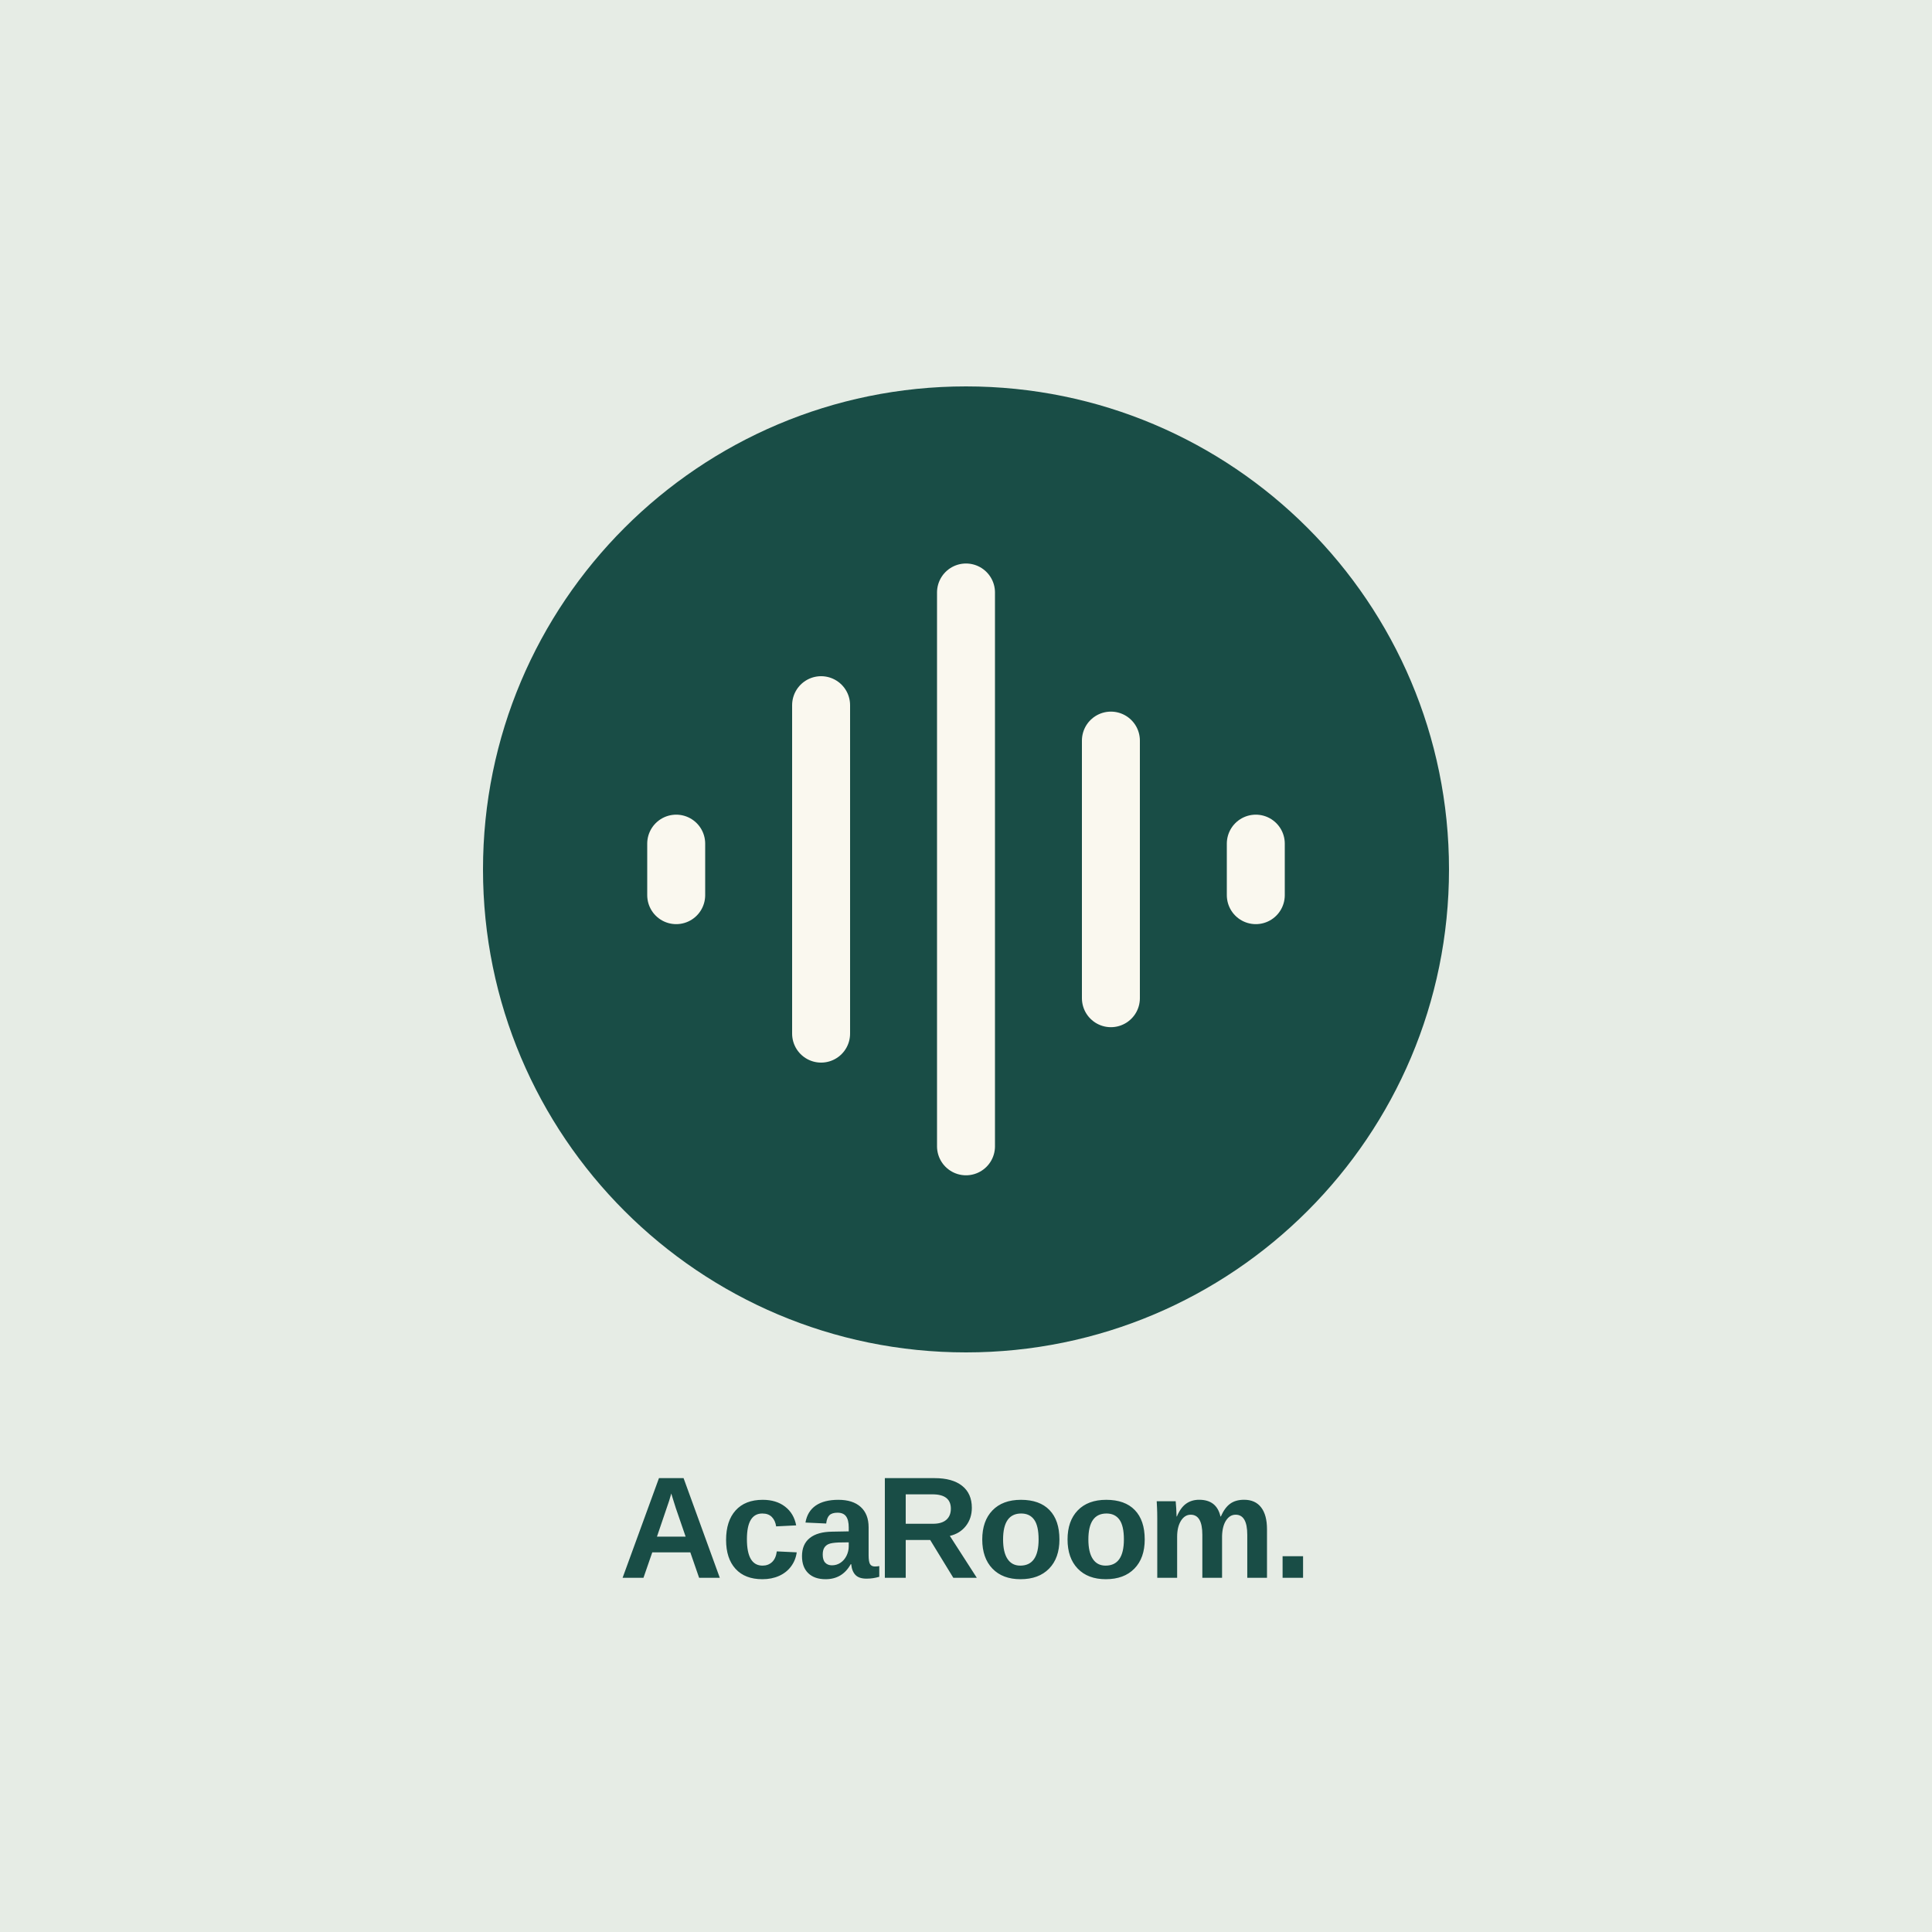
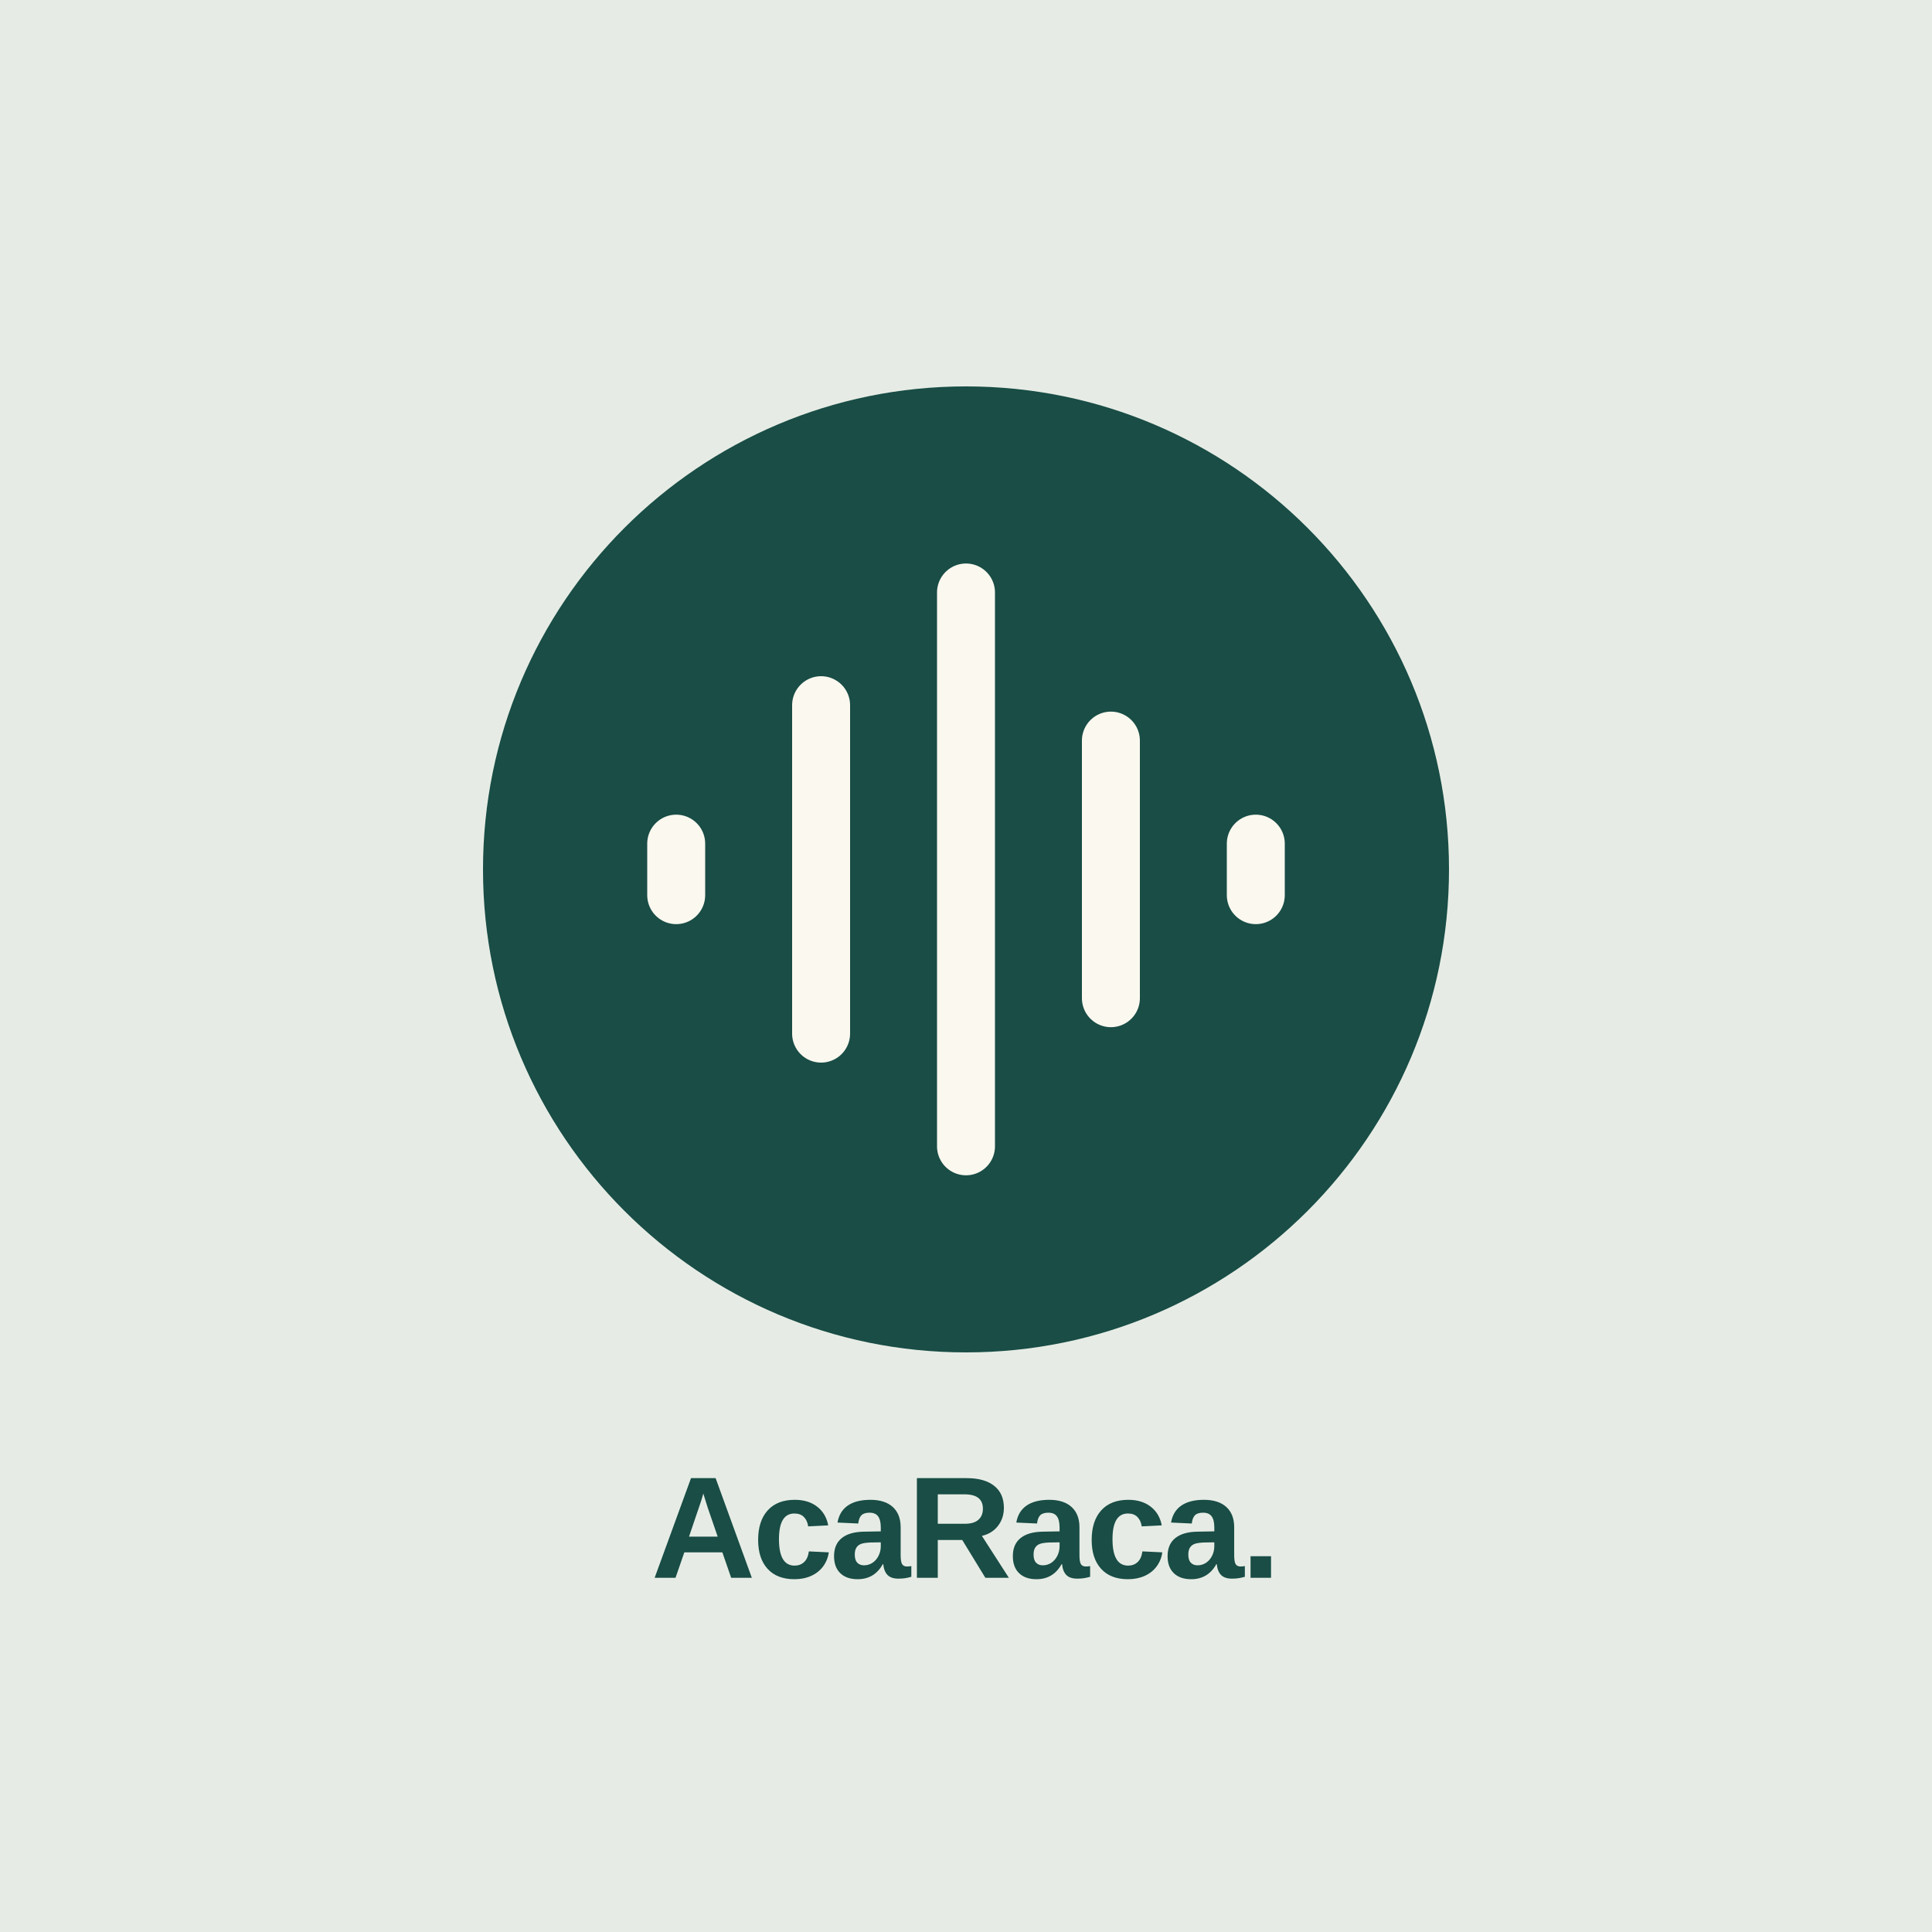
<svg xmlns="http://www.w3.org/2000/svg" viewBox="0 0 600 600">
  <rect width="600" height="600" fill="#e6ece5" />
  <circle cx="300" cy="270" r="150" fill="#194d46" />
  <g fill="none" stroke="#faf8ef" stroke-width="18" stroke-linecap="round">
    <path d="M210 278v-16M255 321V219M300 356V184M345 310V230M390 278v-16" />
  </g>
-   <text x="300" y="490" text-anchor="middle" fill="#194d46" font-family="Arial,sans-serif" font-size="45" font-weight="700" letter-spacing="-1">AcaRoom.</text>
+   <text x="300" y="490" text-anchor="middle" fill="#194d46" font-family="Arial,sans-serif" font-size="45" font-weight="700" letter-spacing="-1">AcaRaca.</text>
</svg>
